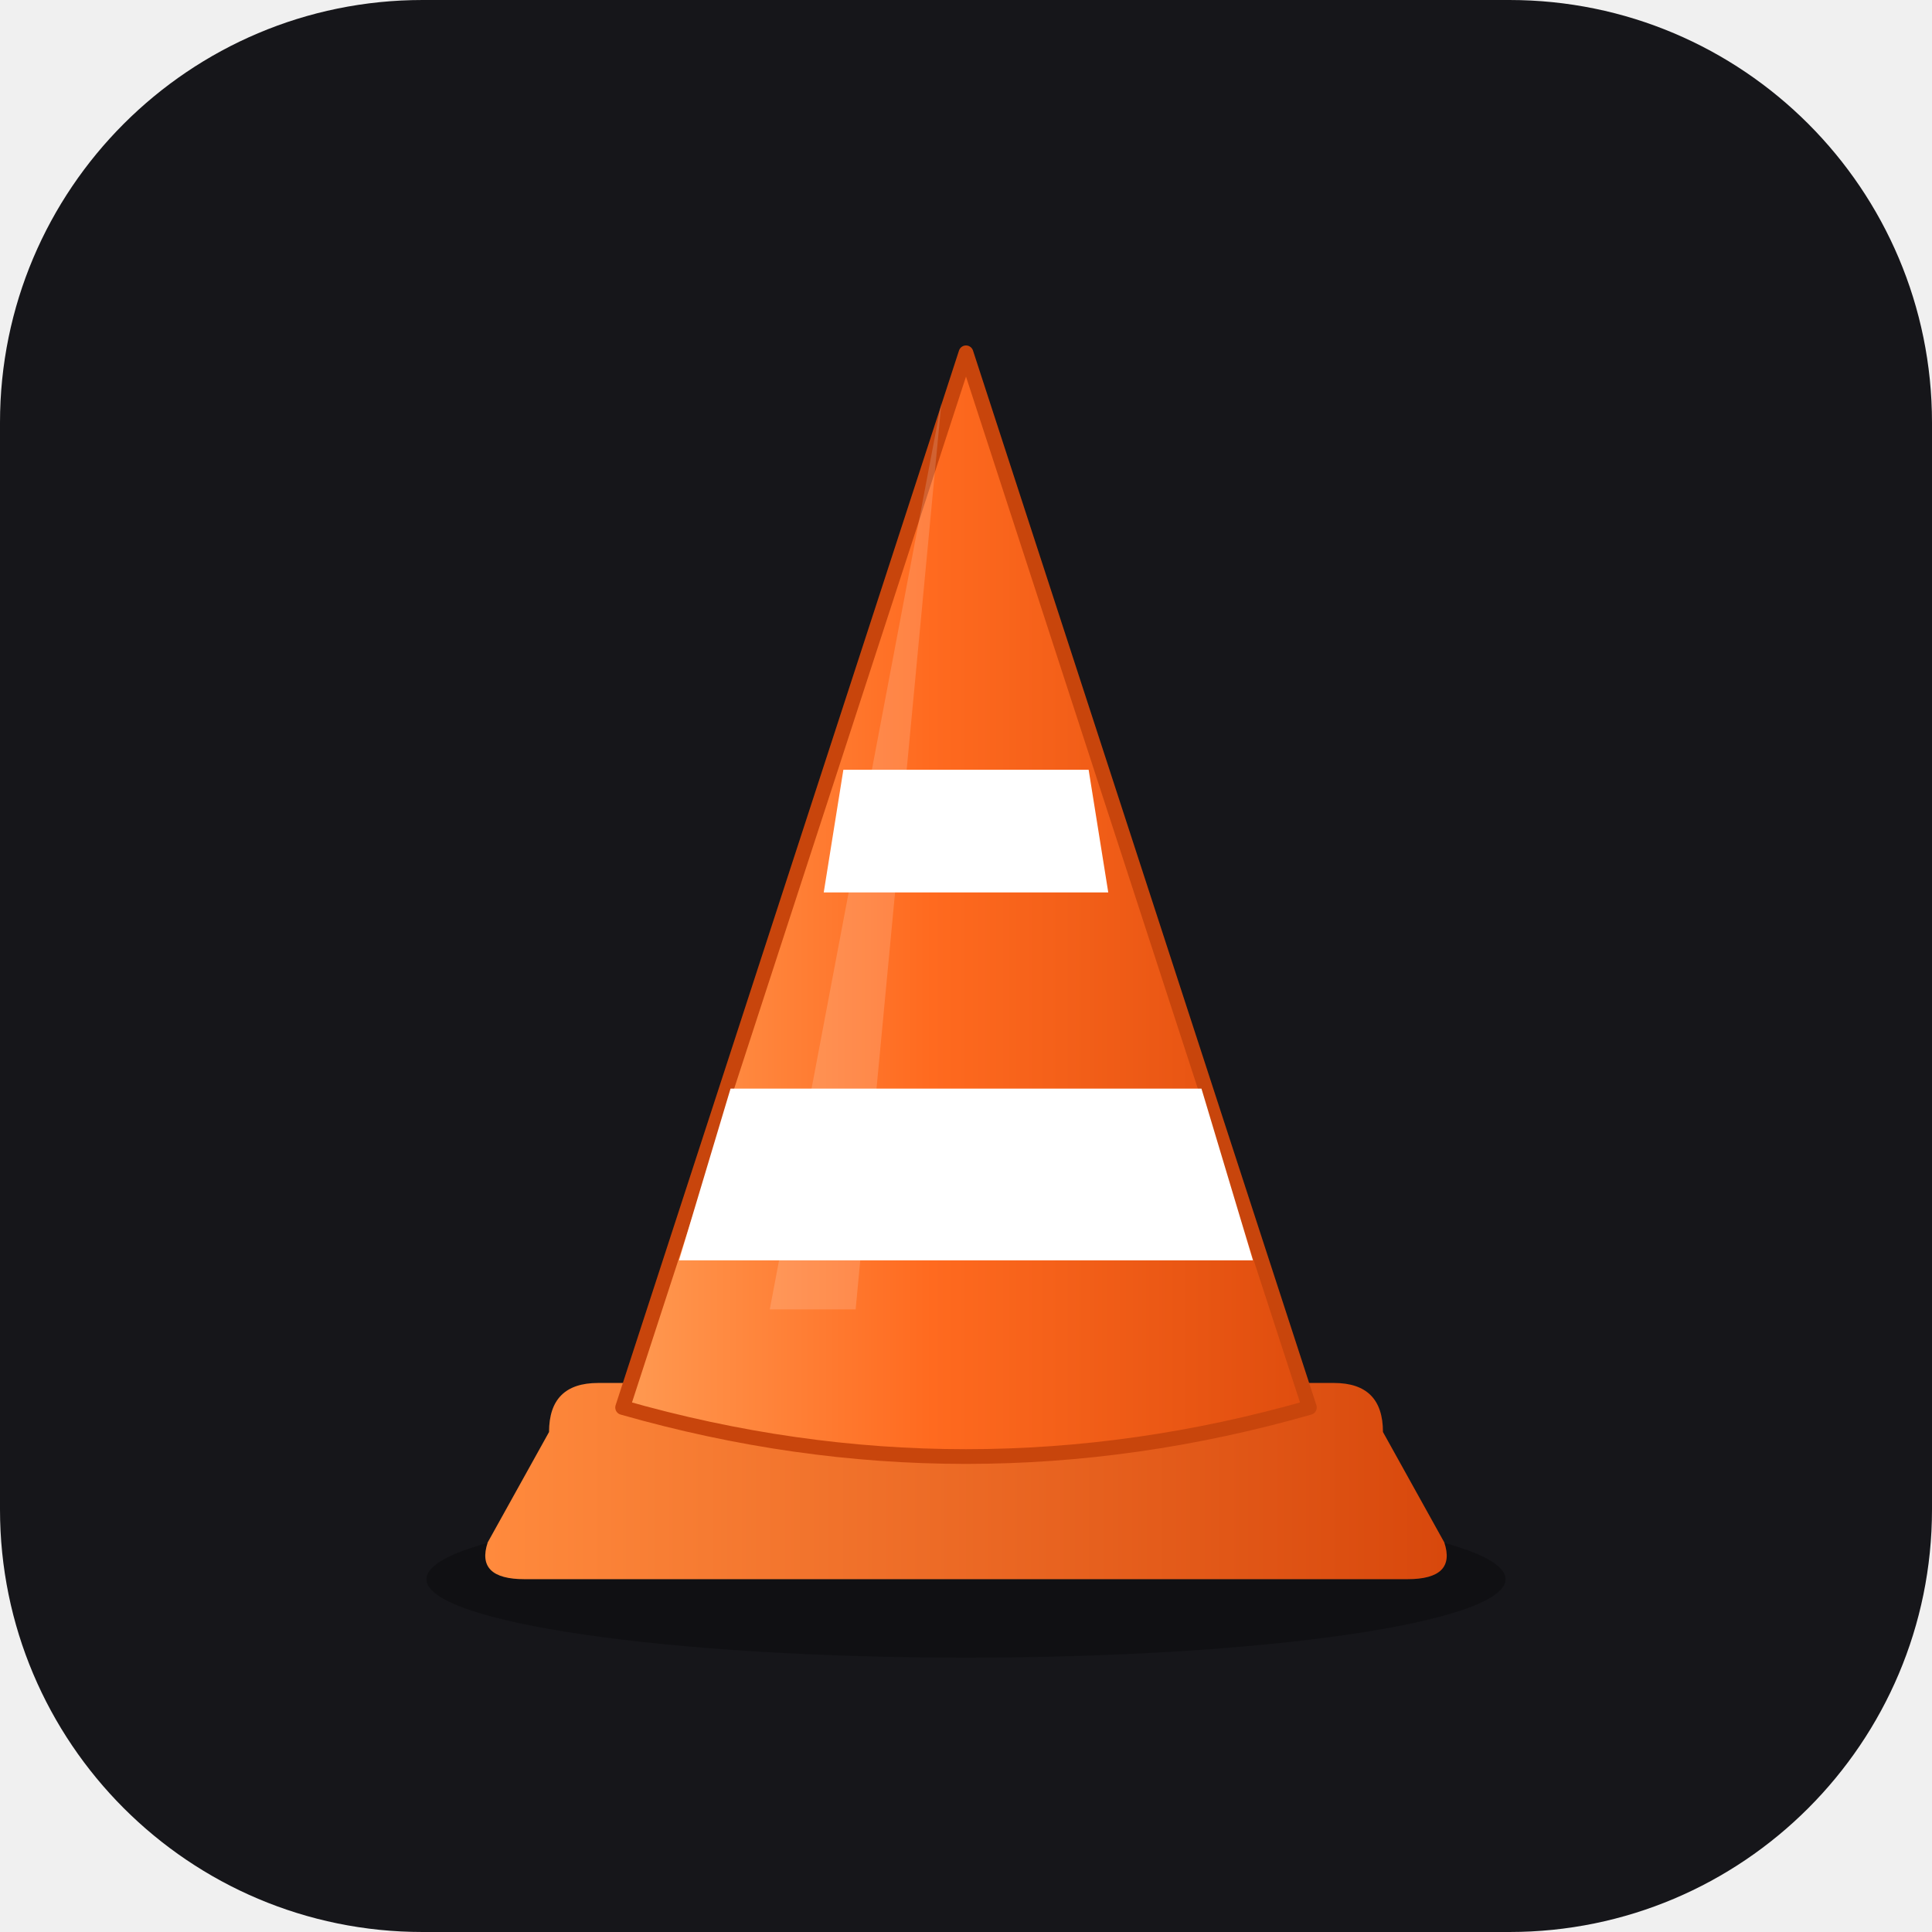
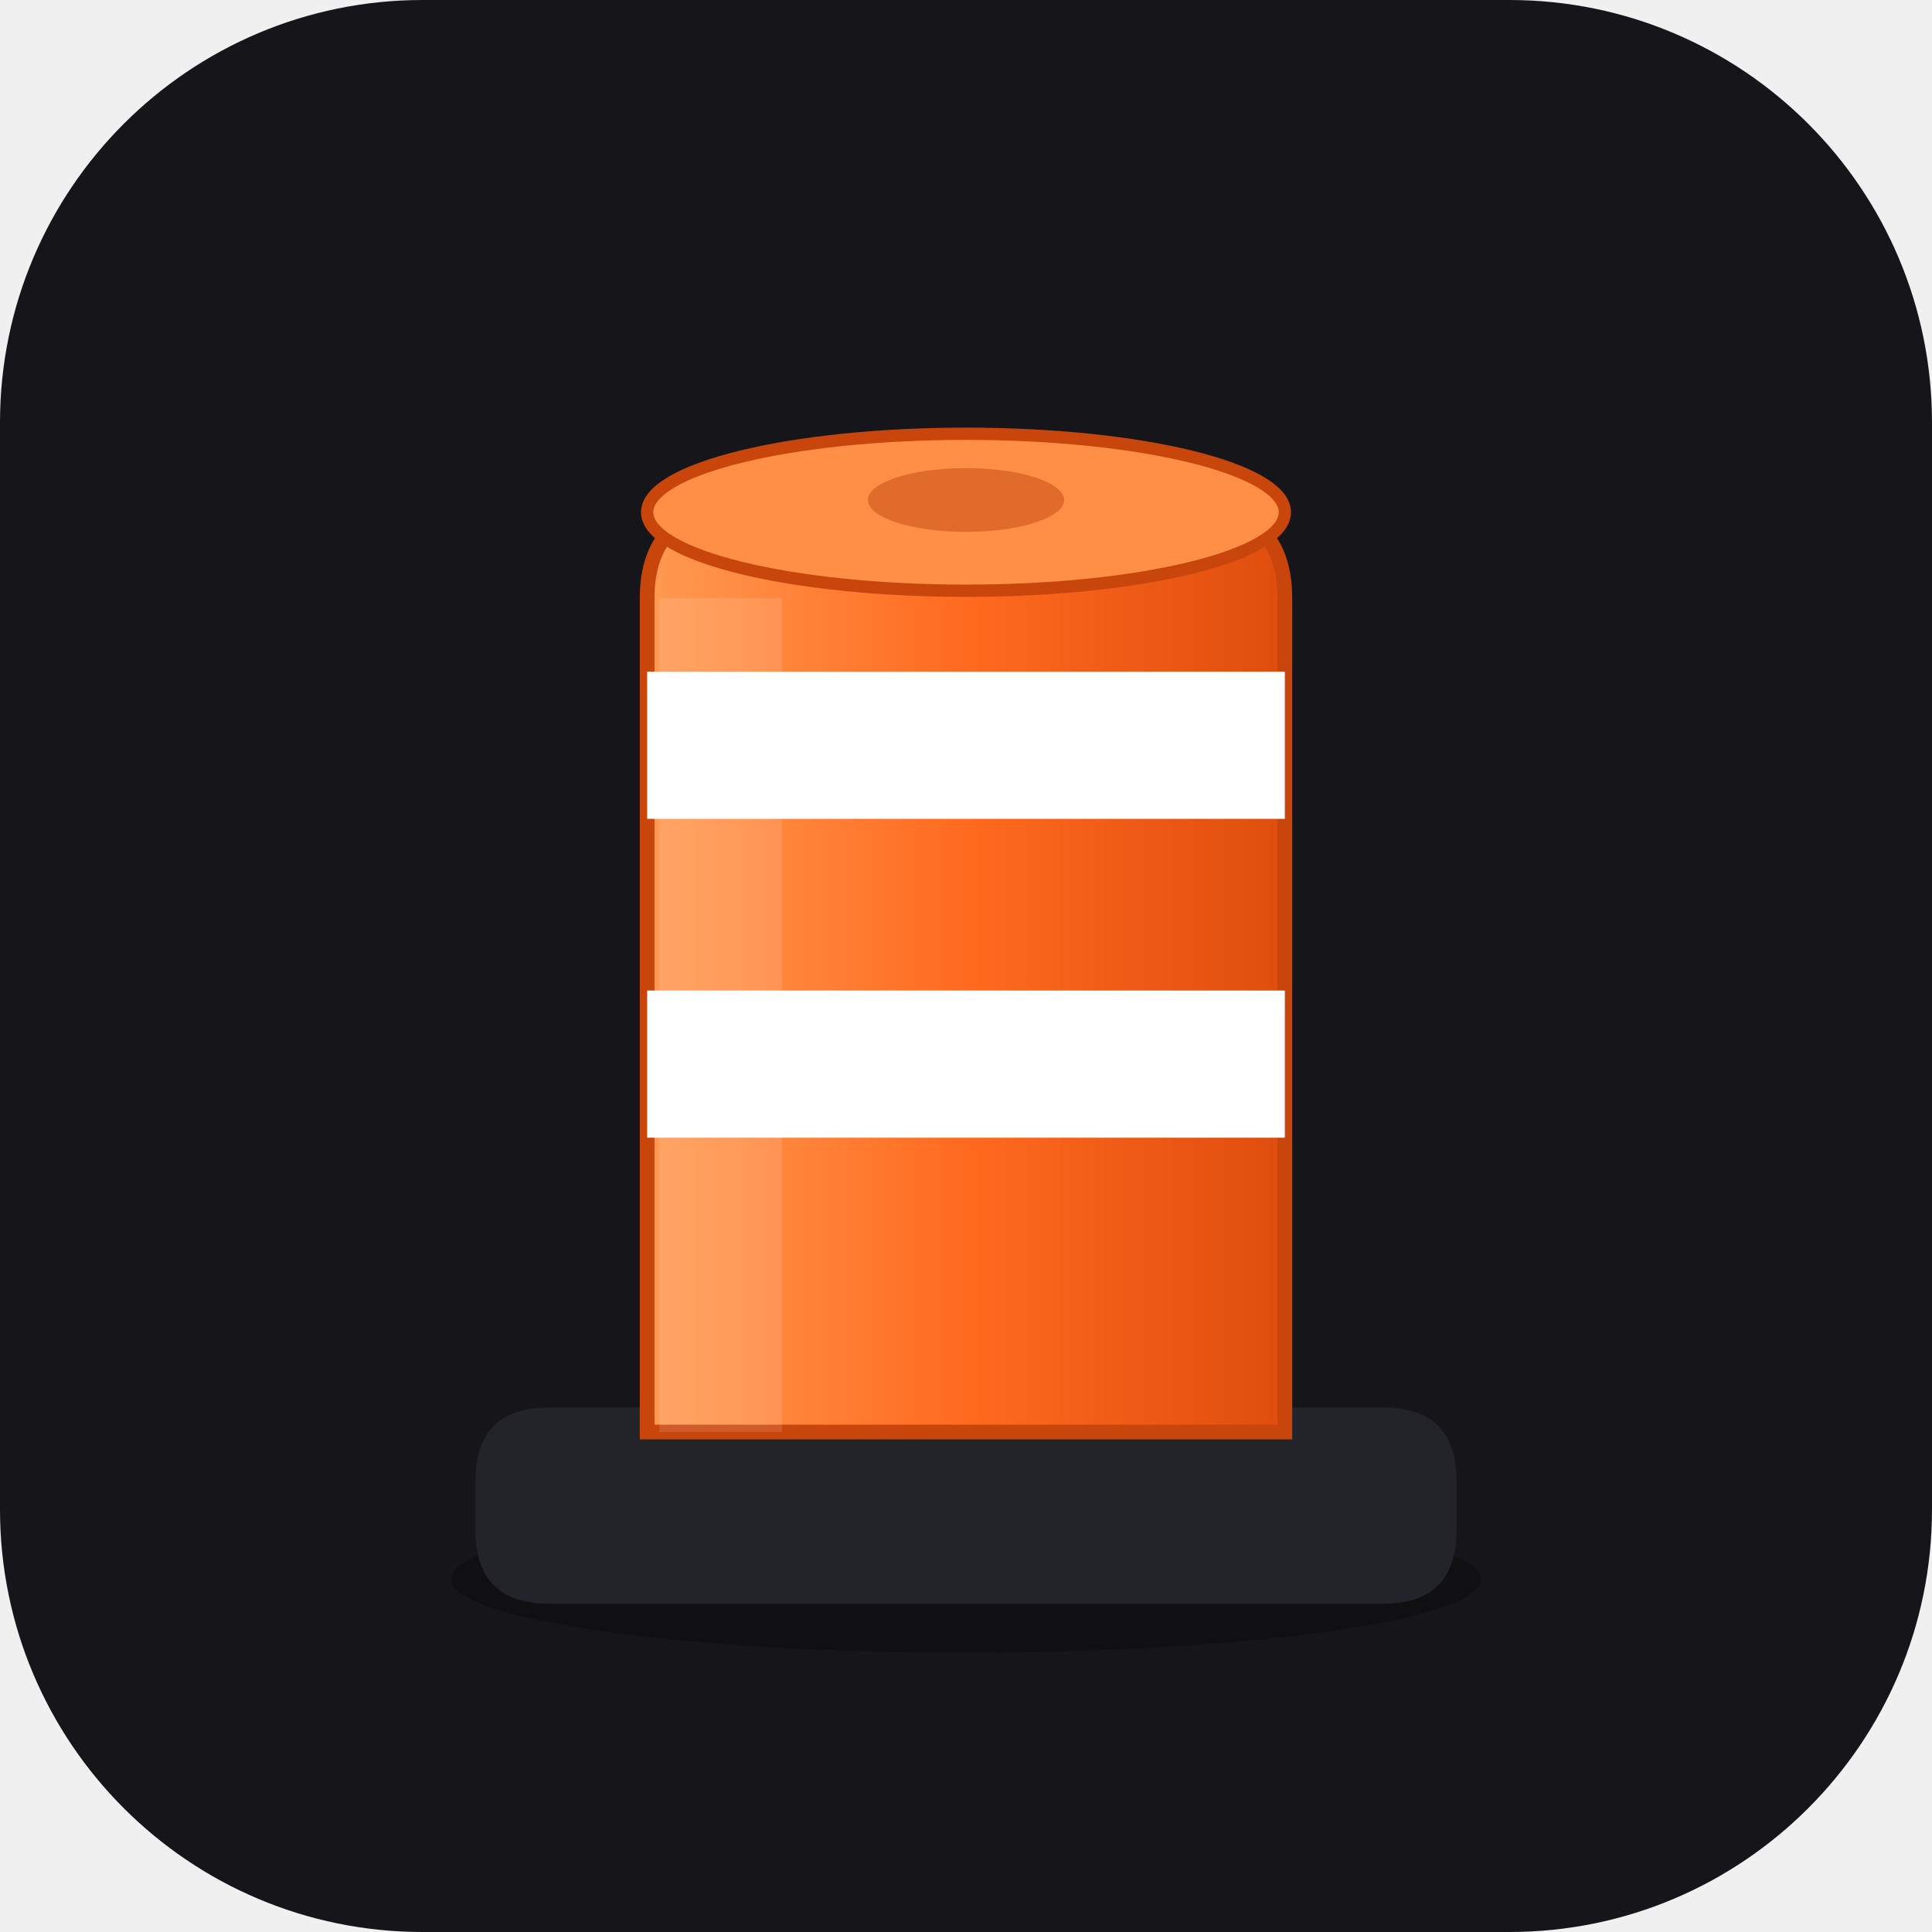
<svg xmlns="http://www.w3.org/2000/svg" width="64" height="64" viewBox="0 0 64 64">
  <defs>
    <linearGradient id="b" x1="0" y1="0" x2="1" y2="0">
      <stop offset="0" stop-color="#ff9a52" />
-       <stop offset="0.45" stop-color="#ff6a1f" />
+       <stop offset="0.5" stop-color="#ff6a1f" />
      <stop offset="1" stop-color="#df4d0e" />
-     </linearGradient>
-     <linearGradient id="f" x1="0" y1="0" x2="1" y2="0">
-       <stop offset="0" stop-color="#ff8a3d" />
-       <stop offset="1" stop-color="#d8480c" />
    </linearGradient>
  </defs>
  <rect width="64" height="64" rx="14" fill="#16161a" />
  <g transform="translate(6 6) scale(0.8125)">
-     <ellipse cx="32" cy="57" rx="22" ry="3.2" fill="#000" opacity="0.25" />
-     <path d="M15 51 Q15 49 17 49 L47 49 Q49 49 49 51 L51.5 55.5 Q52 57 50 57 L14 57 Q12 57 12.5 55.5 Z" fill="url(#f)" />
-     <path d="M32 7 L46 50 Q32 54 18 50 Z" fill="url(#b)" stroke="#c8450c" stroke-width="0.6" stroke-linejoin="round" />
-     <path d="M22.4 37 L41.6 37 L43.7 44 L20.3 44 Z" fill="#fff" />
-     <path d="M27 24 L37 24 L37.8 29 L26.2 29 Z" fill="#fff" />
-     <path d="M31 9 L24 46 L27.5 46 Z" fill="#fff" opacity="0.16" />
+     <ellipse cx="32" cy="57" rx="21" ry="3" fill="#000" opacity="0.25" />
+     <path d="M15 50 Q12 50 12 53 L12 55 Q12 58 15 58 L49 58 Q52 58 52 55 L52 53 Q52 50 49 50 Z" fill="#23232a" />
+     <path d="M19 17 C19 14 21 13 24 13 L40 13 C43 13 45 14 45 17 L45 51 L19 51 Z" fill="url(#b)" stroke="#c8450c" stroke-width="0.6" />
+     <ellipse cx="32" cy="13.5" rx="13" ry="3.2" fill="#ff8f47" stroke="#c8450c" stroke-width="0.5" />
+     <ellipse cx="32" cy="13" rx="4" ry="1.3" fill="#c2470d" opacity="0.5" />
+     <rect x="19" y="20" width="26" height="6" fill="#fff" />
+     <rect x="19" y="33" width="26" height="6" fill="#fff" />
+     <rect x="19.5" y="17" width="5" height="34" fill="#fff" opacity="0.12" />
  </g>
</svg>
